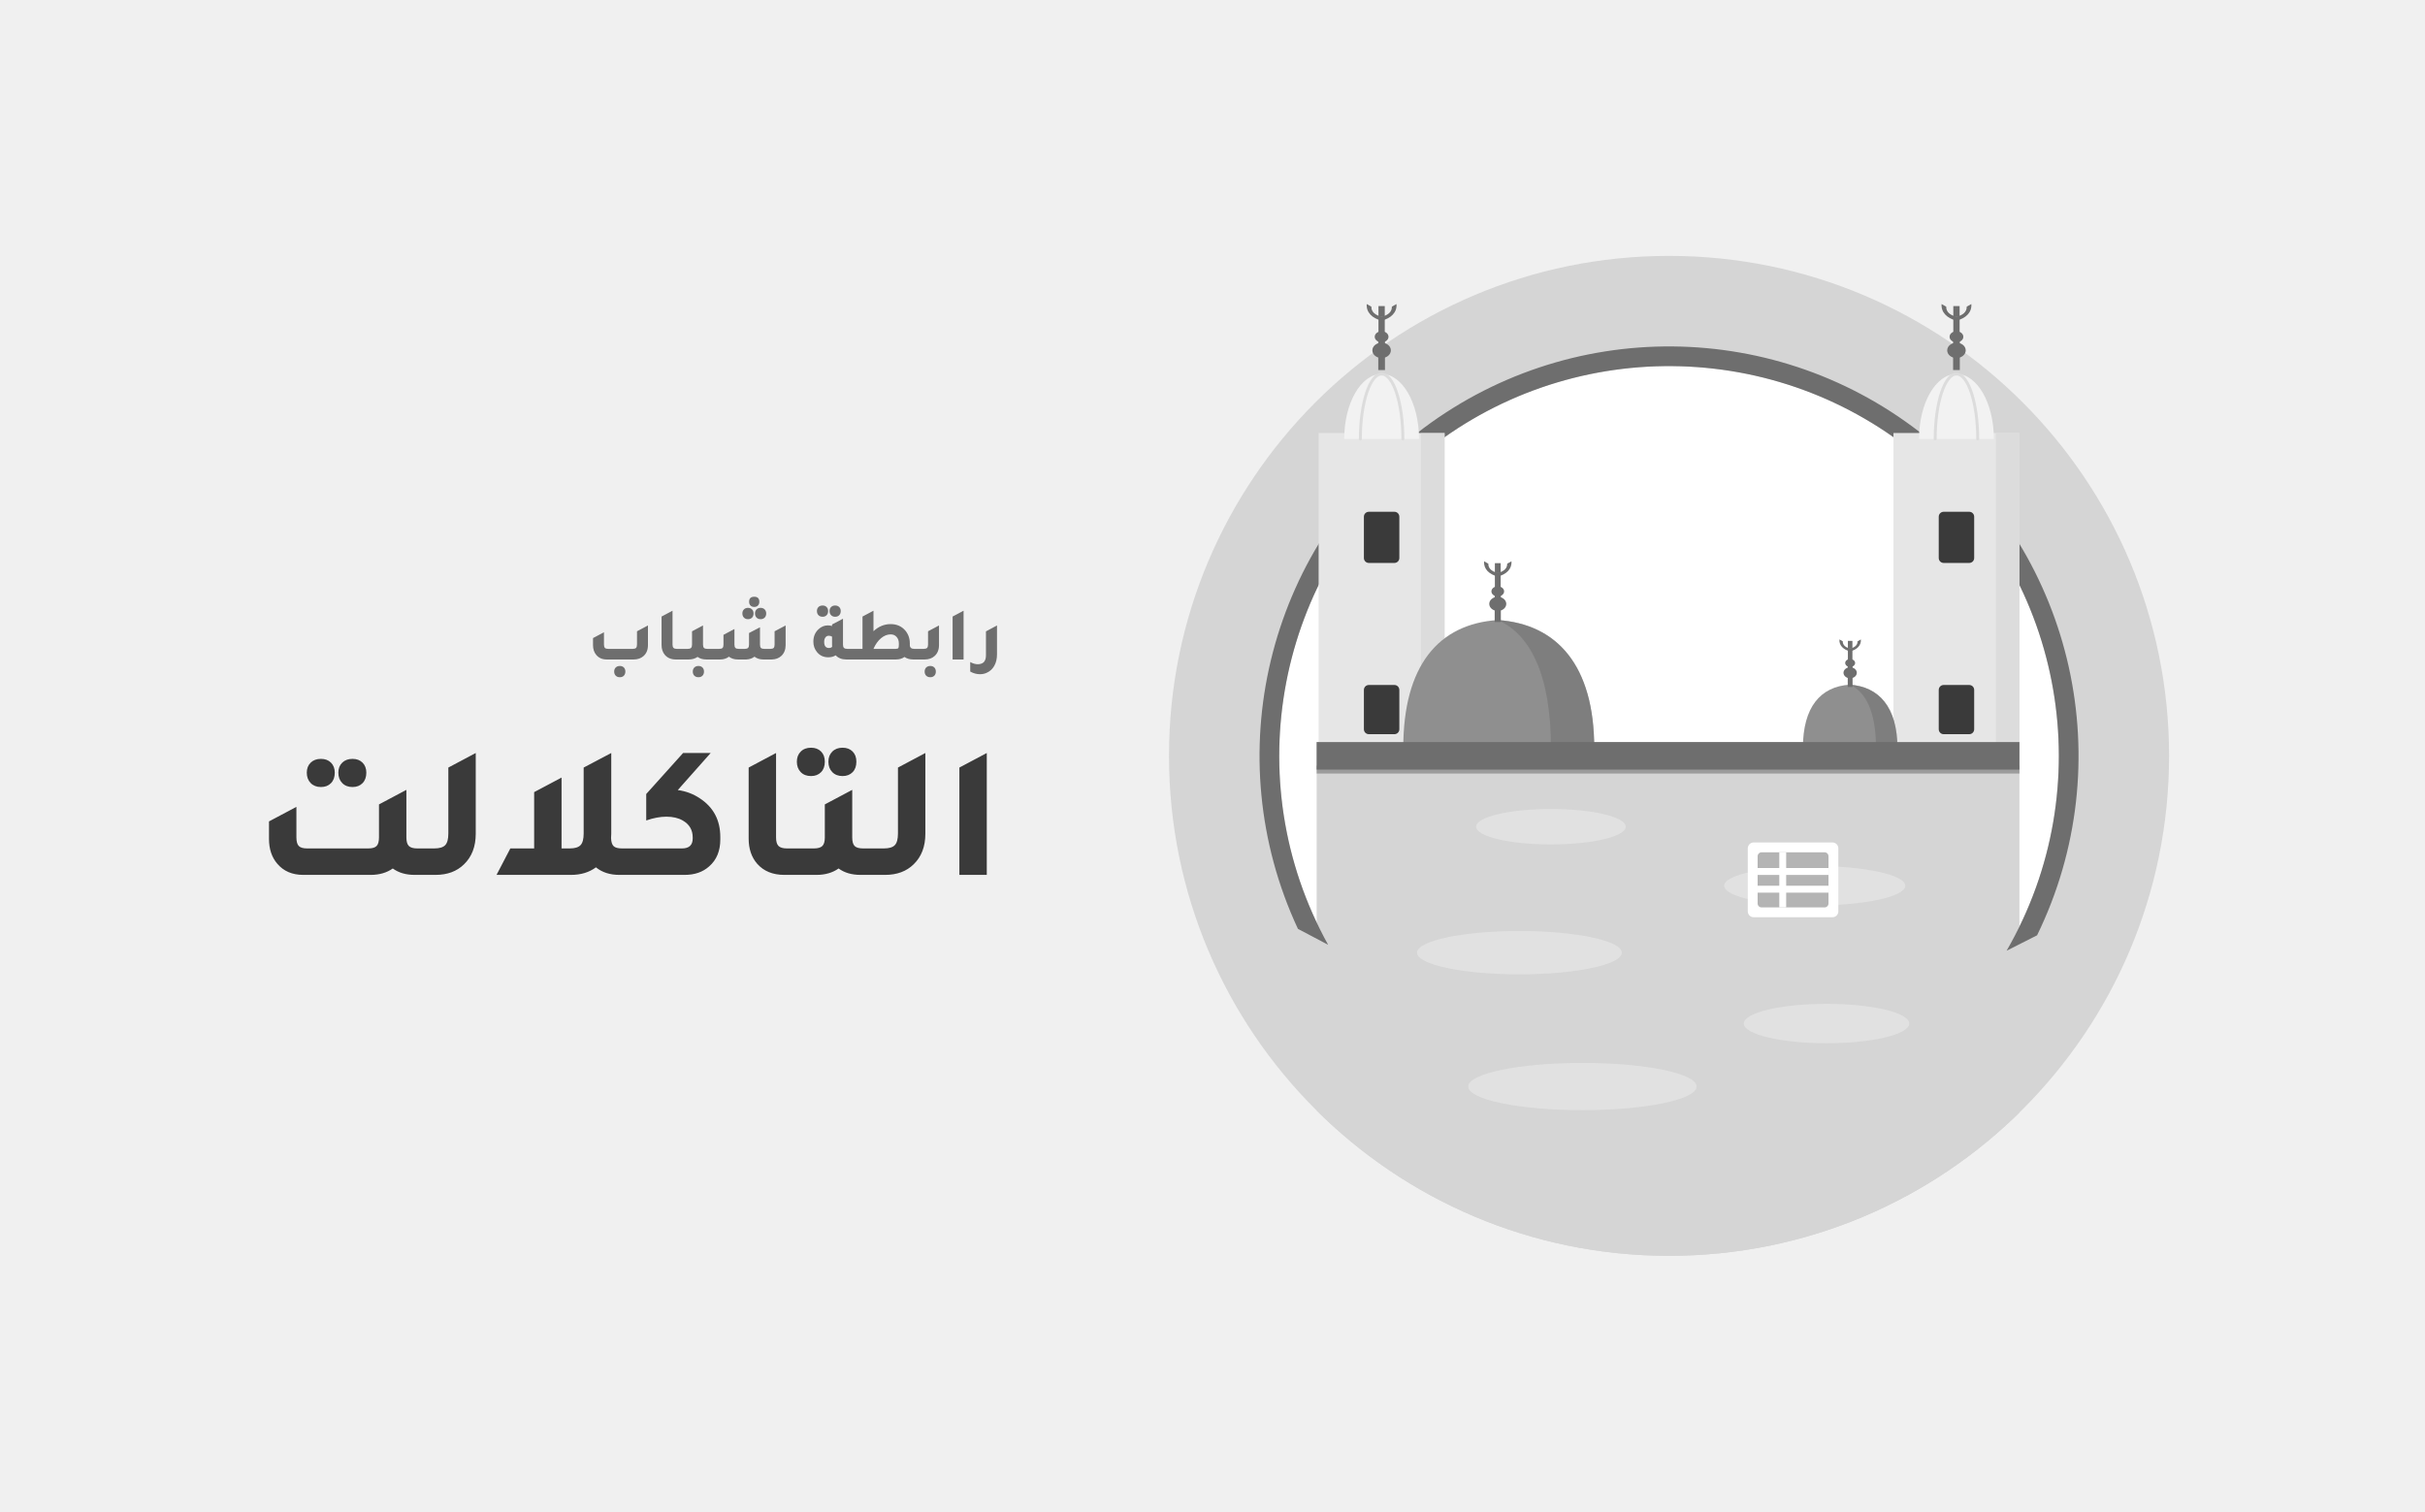
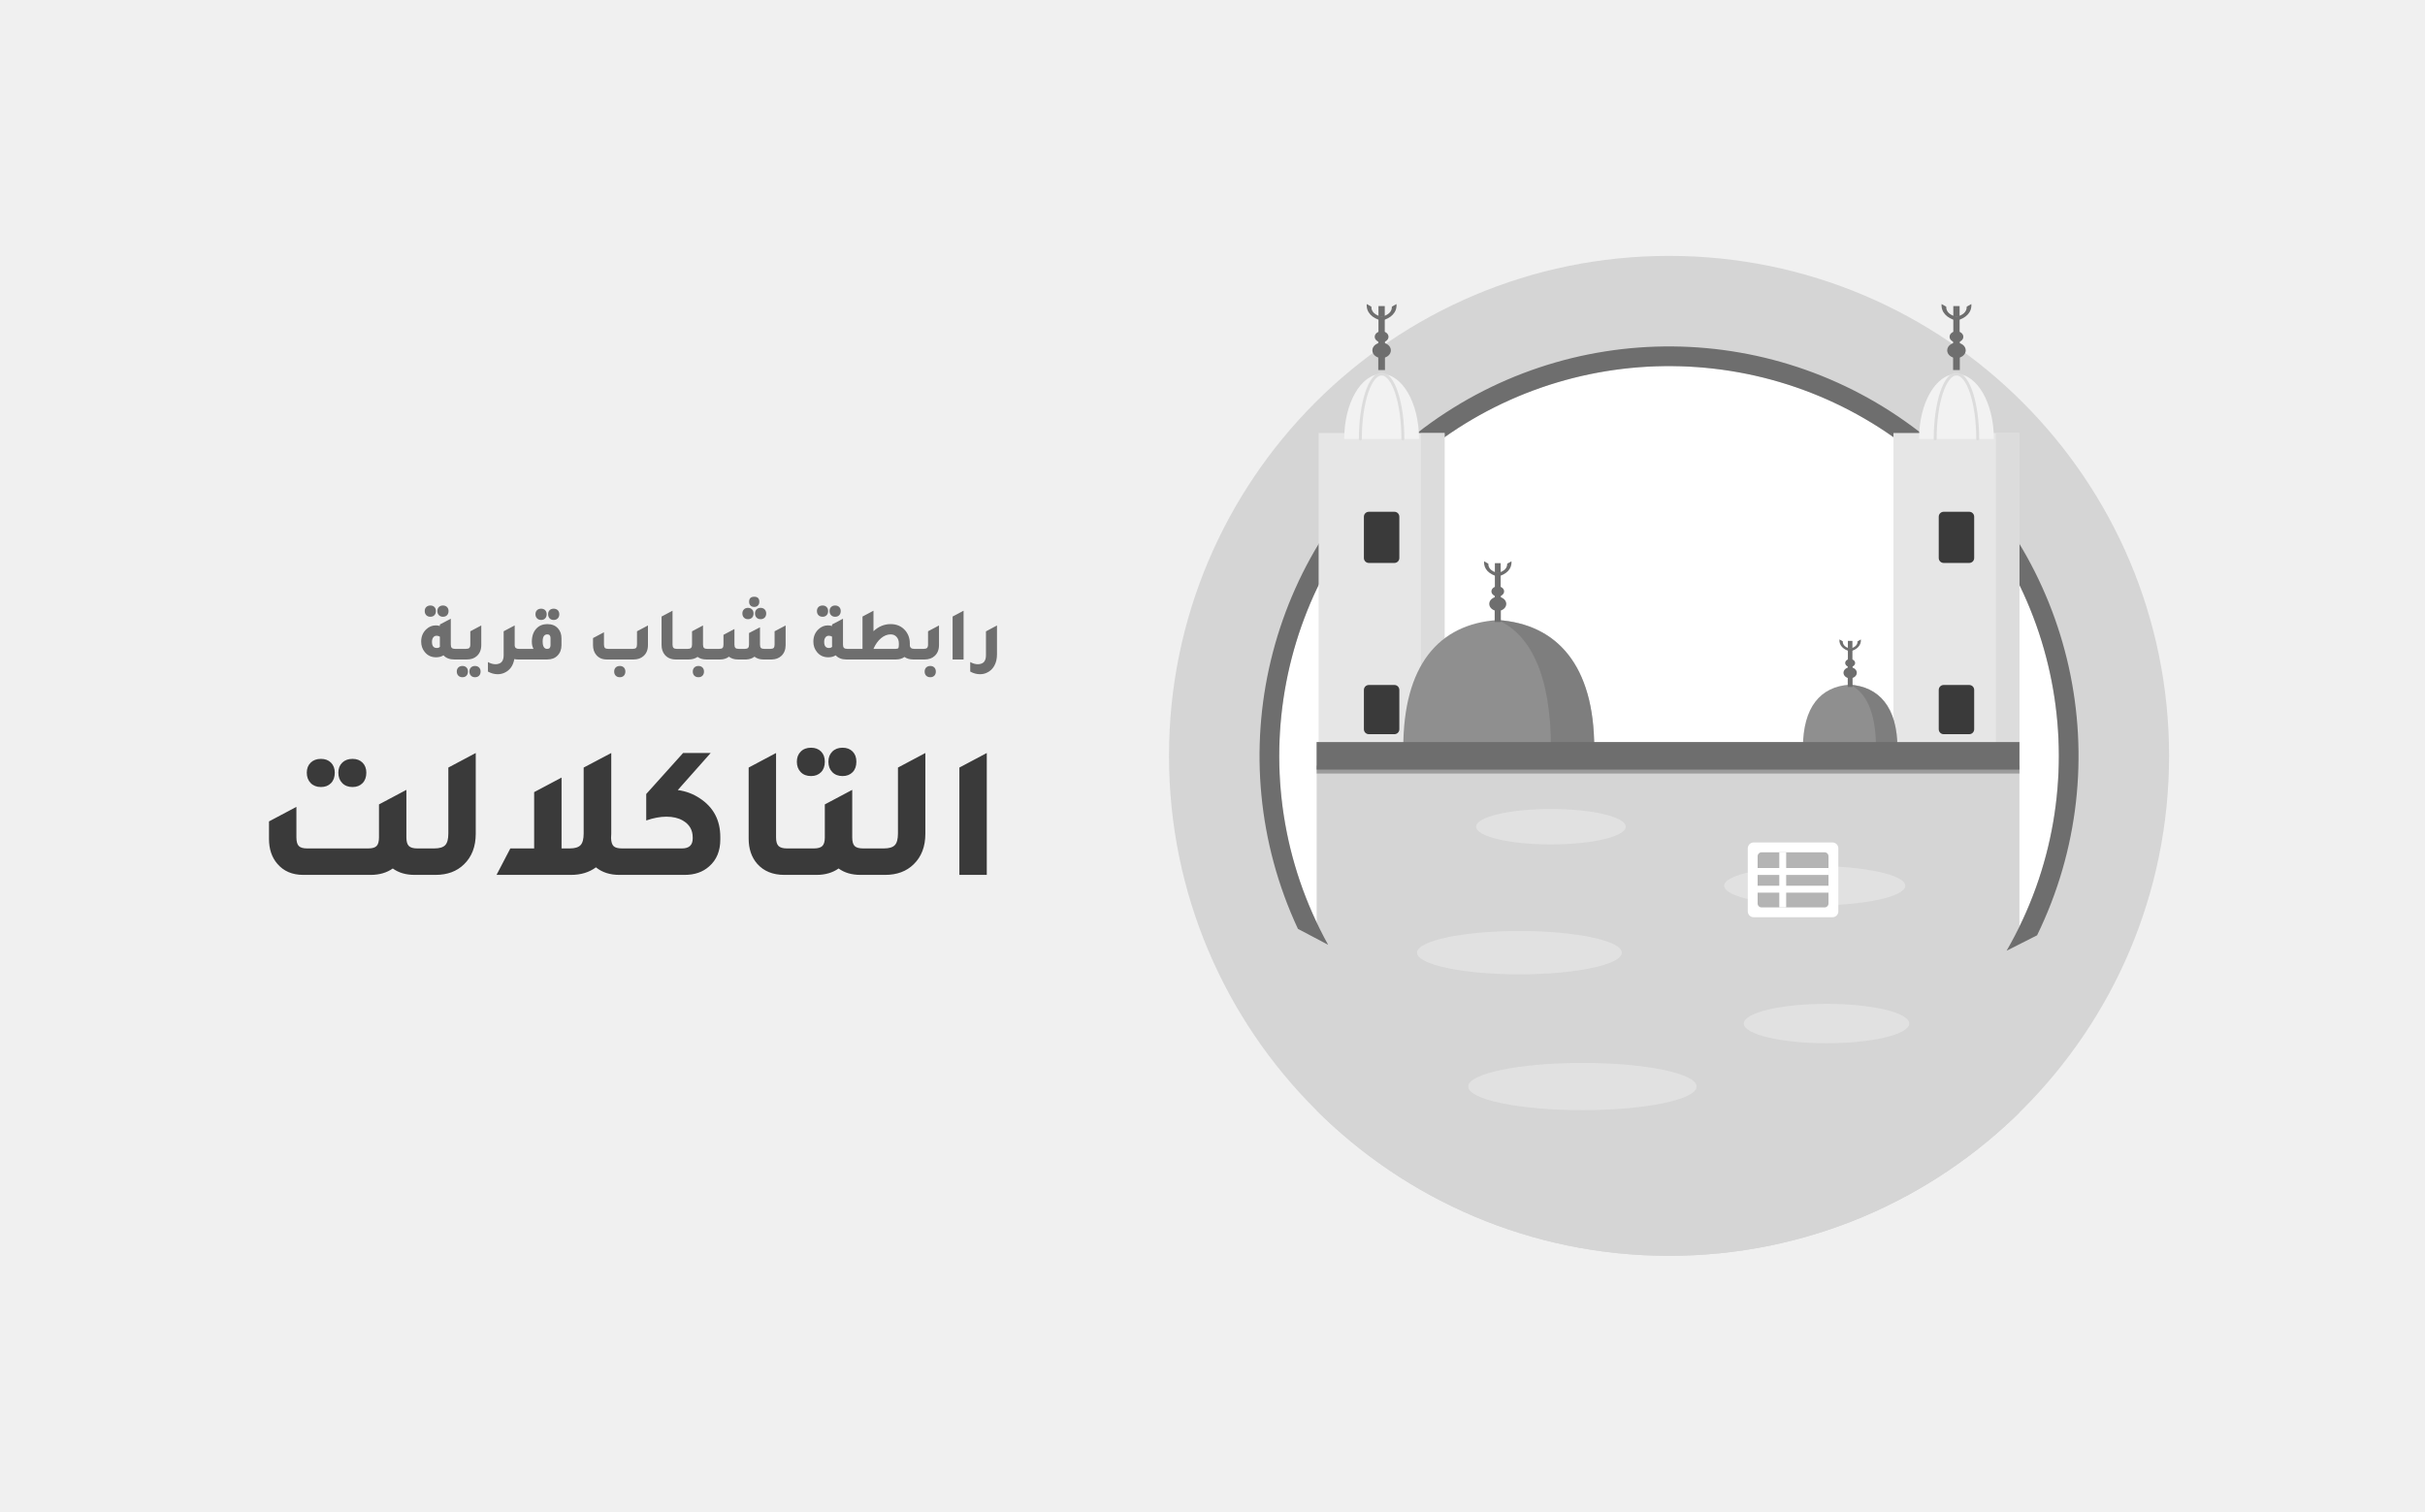
<svg xmlns="http://www.w3.org/2000/svg" viewBox="0 0 1231.81 768" width="1231.81" height="768" role="img" aria-label="رابطة شباب قرية التاكلالت">
  <g transform="translate(591.81 128) scale(1)">
    <defs>
      <clipPath id="i1vwbx8b0-roundel-clip">
        <circle cx="256" cy="256" r="254" />
      </clipPath>
      <g id="i1vwbx8b0-finial" fill="#6e6e6e">
        <rect x="-1.7" y="-7" width="3.4" height="7" />
        <ellipse cx="0" cy="-10" rx="4.7" ry="3.9" />
        <rect x="-1.7" y="-15" width="3.4" height="4" />
        <ellipse cx="0" cy="-16.9" rx="3.5" ry="2.8" />
        <rect x="-1.6" y="-27" width="3.2" height="10" />
        <g transform="translate(0,-28.5) scale(0.84,0.74)">
          <path d="M -9,-6.8 C -9.4,-1 -5.6,3 0,4.6 C 5.6,3 9.4,-1 9,-6.8 L 6.2,-5 C 6.3,-1.4 3.8,0.9 0,1.9 C -3.8,0.9 -6.3,-1.4 -6.2,-5 Z" />
        </g>
        <rect x="-1.6" y="-32.5" width="3.2" height="5.5" />
      </g>
      <g id="i1vwbx8b0-dome">
        <path d="M 0,0 C 0,-42 18,-63 48,-65 C 78,-63 97,-42 97,0 Z" fill="#8f8f8f" />
        <path d="M 48,-65 C 78,-63 97,-42 97,0 L 75,0 C 75,-38 64,-58 48,-65 Z" fill="#6e6e6e" opacity="0.5" />
      </g>
      <g id="i1vwbx8b0-minaret-shaft">
        <rect x="-32" y="-165" width="64" height="165" fill="#e6e6e6" />
        <rect x="20" y="-165" width="12" height="165" fill="#d5d5d5" opacity="0.6" />
        <rect x="-9" y="-125" width="18" height="26" rx="2.5" fill="#3a3a3a" />
        <rect x="-9" y="-37" width="18" height="25" rx="2.5" fill="#3a3a3a" />
      </g>
      <g id="i1vwbx8b0-minaret-top">
        <path d="M -19,-162 A 19,33 0 0 1 19,-162 Z" fill="#f2f2f2" />
        <g fill="none" stroke="#dcdcdc" stroke-width="1.5" stroke-linecap="round">
          <path d="M 0,-195 A 10.8,33 0 0 0 -10.8,-162" />
          <path d="M 0,-195 A 10.8,33 0 0 1 10.8,-162" />
        </g>
        <use href="#i1vwbx8b0-finial" transform="translate(0,-197)" />
      </g>
    </defs>
    <circle cx="256" cy="256" r="254" fill="#d5d5d5" />
    <g clip-path="url(#i1vwbx8b0-roundel-clip)">
      <circle cx="256" cy="256" r="198" fill="#ffffff" />
      <rect x="77" y="249" width="357" height="270" fill="#d5d5d5" />
      <rect x="345" y="249" width="89" height="270" fill="#d5d5d5" opacity="0.22" />
      <g fill="#f0f0f0" opacity="0.45">
        <ellipse cx="196" cy="292" rx="38" ry="9" />
        <ellipse cx="330" cy="322" rx="46" ry="10" />
        <ellipse cx="180" cy="356" rx="52" ry="11" />
        <ellipse cx="336" cy="392" rx="42" ry="10" />
        <ellipse cx="212" cy="424" rx="58" ry="12" />
      </g>
      <path d="M 82.83,351.99 L 67.49,343.9 A 208,208 0 1 1 442.95,347.18 L 427.47,355 A 198,198 0 1 0 82.83,351.99 Z" fill="#6e6e6e" />
      <use href="#i1vwbx8b0-minaret-shaft" transform="translate(110,257)" />
      <use href="#i1vwbx8b0-minaret-shaft" transform="translate(402,257)" />
      <use href="#i1vwbx8b0-dome" transform="translate(121,252)" />
      <use href="#i1vwbx8b0-finial" transform="translate(169,188) scale(0.92)" />
      <use href="#i1vwbx8b0-dome" transform="translate(324,252) scale(0.4948)" />
      <use href="#i1vwbx8b0-finial" transform="translate(348,221) scale(0.72)" />
      <rect x="77" y="249" width="357" height="14" fill="#6e6e6e" />
      <rect x="77" y="261" width="357" height="4" fill="#6e6e6e" opacity="0.55" />
      <g transform="translate(296,300)">
        <rect x="0" y="0" width="46" height="38" rx="3" fill="#ffffff" />
        <rect x="5" y="5" width="36" height="28" rx="2" fill="#b4b4b4" />
        <rect x="5" y="13" width="36" height="3.5" fill="#ffffff" />
        <rect x="5" y="22" width="36" height="3.5" fill="#ffffff" />
        <rect x="16" y="5" width="3.5" height="28" fill="#ffffff" />
      </g>
    </g>
    <use href="#i1vwbx8b0-minaret-top" transform="translate(110,257)" />
    <use href="#i1vwbx8b0-minaret-top" transform="translate(402,257)" />
  </g>
  <g transform="translate(128 304.32)">
-     <path d="M10.41,0Q7.07,0 5.15,-2.27Q3.46,-4.22 3.46,-7.33L3.46,-10.87L9.02,-13.82L9.02,-7.64Q9.02,-6.37 9.5,-5.88Q9.98,-5.38 11.21,-5.38L23.62,-5.38Q24.84,-5.38 25.32,-5.88Q25.8,-6.37 25.8,-7.64L25.8,-14.32L31.37,-17.28L31.37,-7.33Q31.37,-3.76 29.15,-1.77Q27.19,0 24.12,0L10.41,0ZM17.09,9.02Q15.78,9.02 15,8.24Q14.21,7.45 14.21,6.14Q14.21,4.84 15,4.07Q15.78,3.3 17.09,3.3Q18.36,3.3 19.12,4.07Q19.89,4.84 19.89,6.14Q19.89,7.45 19.12,8.24Q18.36,9.02 17.09,9.02Z M45.54,0Q42.01,0 40.01,-2.27Q38.28,-4.26 38.28,-7.37L38.28,-21.81L43.85,-24.77L43.85,-7.6Q43.85,-6.37 44.35,-5.88Q44.85,-5.38 46.08,-5.38L49.84,-5.38L49.84,0L45.54,0Z M61.56,-5.38L65.28,-5.38L65.28,0L61.02,0Q58.33,0 56.56,-1.31Q54.72,0 52.07,0L47.77,0L47.77,-5.38L51.53,-5.38Q52.76,-5.38 53.26,-5.88Q53.76,-6.37 53.76,-7.6L53.76,-14.32L59.33,-17.28L59.33,-7.6Q59.33,-6.37 59.81,-5.88Q60.29,-5.38 61.56,-5.38ZM57.02,3.3Q58.29,3.3 59.06,4.07Q59.83,4.84 59.83,6.14Q59.83,7.45 59.06,8.24Q58.29,9.02 57.02,9.02Q55.72,9.02 54.93,8.24Q54.14,7.45 54.14,6.14Q54.14,4.84 54.93,4.07Q55.72,3.3 57.02,3.3Z M85.36,-26.69Q84.17,-26.69 83.46,-27.4Q82.75,-28.11 82.75,-29.3Q82.75,-31.87 85.36,-31.87Q87.94,-31.87 87.94,-29.3Q87.94,-28.11 87.23,-27.4Q86.52,-26.69 85.36,-26.69ZM82.18,-20.47Q80.91,-20.47 80.12,-21.27Q79.33,-22.08 79.33,-23.39Q79.33,-24.65 80.12,-25.44Q80.91,-26.23 82.18,-26.23Q83.44,-26.23 84.23,-25.44Q85.02,-24.65 85.02,-23.39Q85.02,-22.04 84.23,-21.25Q83.44,-20.47 82.18,-20.47ZM88.59,-20.47Q87.32,-20.47 86.53,-21.27Q85.75,-22.08 85.75,-23.39Q85.75,-24.65 86.53,-25.44Q87.32,-26.23 88.59,-26.23Q89.86,-26.23 90.64,-25.44Q91.43,-24.65 91.43,-23.39Q91.43,-22.04 90.64,-21.25Q89.86,-20.47 88.59,-20.47ZM63.24,0L63.24,-5.38L67.55,-5.38Q68.77,-5.38 69.25,-5.86Q69.73,-6.34 69.73,-7.6L69.73,-12.52L75.3,-15.48L75.3,-7.6Q75.3,-6.37 75.78,-5.88Q76.26,-5.38 77.53,-5.38L80.49,-5.38Q81.72,-5.38 82.21,-5.88Q82.71,-6.37 82.71,-7.6L82.71,-13.44L88.28,-16.36L88.28,-7.6Q88.28,-6.34 88.76,-5.86Q89.24,-5.38 90.47,-5.38L93.5,-5.38Q94.73,-5.38 95.21,-5.86Q95.69,-6.34 95.69,-7.6L95.69,-14.32L101.3,-17.28L101.3,-7.37Q101.3,-3.88 99.15,-1.84Q97.27,-0.08 94.31,0L89.97,0Q87.32,0 85.48,-1.42Q83.79,-0.12 81.33,0L76.99,0Q74.34,0 72.5,-1.42Q70.69,0 68.04,0L63.24,0Z M120.08,-21.7Q118.77,-21.7 117.98,-22.5Q117.2,-23.31 117.2,-24.61Q117.2,-25.88 117.98,-26.65Q118.77,-27.42 120.08,-27.42Q121.34,-27.42 122.11,-26.65Q122.88,-25.88 122.88,-24.61Q122.88,-23.27 122.11,-22.48Q121.34,-21.7 120.08,-21.7ZM126.45,-21.7Q125.18,-21.7 124.4,-22.5Q123.61,-23.31 123.61,-24.61Q123.61,-25.88 124.4,-26.65Q125.18,-27.42 126.45,-27.42Q127.72,-27.42 128.51,-26.65Q129.29,-25.88 129.29,-24.61Q129.29,-23.27 128.52,-22.48Q127.76,-21.7 126.45,-21.7ZM132.67,-5.38L136.44,-5.38L136.44,0L132.13,0Q128.72,0 126.72,-2.11Q125.18,-1.11 122.96,-1.11Q119.35,-1.11 117.2,-3.8Q115.39,-6.03 115.39,-9.06Q115.39,-12.9 117.96,-15.32Q120.04,-17.32 122.8,-17.32Q123.84,-17.32 124.88,-17.01L124.88,-17.78L130.44,-20.7L130.44,-7.6Q130.44,-6.37 130.94,-5.88Q131.44,-5.38 132.67,-5.38ZM124.88,-11.6Q124.15,-12.06 123.23,-12.06Q122.15,-12.06 121.52,-11.21Q120.88,-10.37 120.88,-8.95Q120.88,-5.84 123.3,-5.84Q124.38,-5.84 124.92,-6.45Q124.88,-6.76 124.88,-7.37L124.88,-11.6Z M169.73,-5.38L169.73,0L166.08,0Q163.55,0 161.66,-1.27Q159.94,0 157.32,0L134.36,0L134.36,-5.38L140.35,-5.38L140.35,-21.81L145.92,-24.77L145.92,-14.36Q149.8,-17.97 154.64,-17.97Q159.24,-17.97 162.05,-14.75Q164.39,-12.02 164.39,-8.1L164.39,-7.37Q164.39,-5.38 166.62,-5.38L169.73,-5.38ZM157.13,-5.38Q158.21,-5.38 158.52,-5.76Q158.82,-6.14 158.82,-7.56L158.82,-8.1Q158.82,-10.18 157.67,-11.46Q156.52,-12.75 154.68,-12.75Q152.06,-12.75 149.72,-10.77Q147.38,-8.79 145.92,-5.38L157.13,-5.38Z M167.65,0L167.65,-5.38L171.42,-5.38Q172.65,-5.38 173.15,-5.88Q173.64,-6.37 173.64,-7.6L173.64,-14.32L179.21,-17.28L179.21,-7.37Q179.21,-3.8 176.99,-1.77Q175.03,0 171.96,0L167.65,0ZM174.8,9.02Q173.49,9.02 172.7,8.24Q171.92,7.45 171.92,6.14Q171.92,4.84 172.7,4.07Q173.49,3.3 174.8,3.3Q176.06,3.3 176.83,4.07Q177.6,4.84 177.6,6.14Q177.6,7.45 176.83,8.24Q176.06,9.02 174.8,9.02Z M186.12,0L186.12,-21.81L191.69,-24.77L191.69,0L186.12,0Z M208.67,-2.57Q208.67,0.73 207.32,3.17Q205.98,5.61 203.52,6.72Q201.91,7.49 200.03,7.49Q197.49,7.49 195.07,6.14L195.07,1.31Q197.07,2.42 198.95,2.42Q199.91,2.42 200.72,2.11Q203.06,1.31 203.06,-2.19L203.06,-14.28L208.67,-17.28L208.67,-2.57Z" fill="#6e6e6e" transform="translate(169.77 30.72)" />
+     <path d="M5.84,-21.7Q4.53,-21.7 3.74,-22.5Q2.96,-23.31 2.96,-24.61Q2.96,-25.88 3.74,-26.65Q4.53,-27.42 5.84,-27.42Q7.1,-27.42 7.87,-26.65Q8.64,-25.88 8.64,-24.61Q8.64,-23.27 7.87,-22.48Q7.1,-21.7 5.84,-21.7ZM12.21,-21.7Q10.94,-21.7 10.16,-22.5Q9.37,-23.31 9.37,-24.61Q9.37,-25.88 10.16,-26.65Q10.94,-27.42 12.21,-27.42Q13.48,-27.42 14.27,-26.65Q15.05,-25.88 15.05,-24.61Q15.05,-23.27 14.28,-22.48Q13.52,-21.7 12.21,-21.7ZM18.43,-5.38L22.2,-5.38L22.2,0L17.89,0Q14.48,0 12.48,-2.11Q10.94,-1.11 8.72,-1.11Q5.11,-1.11 2.96,-3.8Q1.15,-6.03 1.15,-9.06Q1.15,-12.9 3.72,-15.32Q5.8,-17.32 8.56,-17.32Q9.6,-17.32 10.64,-17.01L10.64,-17.78L16.2,-20.7L16.2,-7.6Q16.2,-6.37 16.7,-5.88Q17.2,-5.38 18.43,-5.38ZM10.64,-11.6Q9.91,-12.06 8.99,-12.06Q7.91,-12.06 7.28,-11.21Q6.64,-10.37 6.64,-8.95Q6.64,-5.84 9.06,-5.84Q10.14,-5.84 10.68,-6.45Q10.64,-6.76 10.64,-7.37L10.64,-11.6Z M20.12,0L20.12,-5.38L23.88,-5.38Q25.11,-5.38 25.61,-5.88Q26.11,-6.37 26.11,-7.6L26.11,-14.32L31.68,-17.28L31.68,-7.37Q31.68,-3.8 29.45,-1.77Q27.53,0 24.42,0L20.12,0ZM22.12,9.02Q20.81,9.02 20.03,8.22Q19.24,7.41 19.24,6.11Q19.24,4.84 20.03,4.07Q20.81,3.3 22.12,3.3Q23.39,3.3 24.15,4.07Q24.92,4.84 24.92,6.11Q24.92,7.45 24.15,8.24Q23.39,9.02 22.12,9.02ZM28.49,9.02Q27.23,9.02 26.44,8.22Q25.65,7.41 25.65,6.11Q25.65,4.84 26.44,4.07Q27.23,3.3 28.49,3.3Q29.76,3.3 30.55,4.07Q31.33,4.84 31.33,6.11Q31.33,7.45 30.57,8.24Q29.8,9.02 28.49,9.02Z M50.84,-5.38L54.6,-5.38L54.6,0L50.3,0Q49.42,0 48.46,-0.19Q47.58,4.84 43.51,6.72Q41.89,7.49 40.01,7.49Q37.48,7.49 35.06,6.14L35.06,1.31Q37.06,2.42 38.94,2.42Q39.9,2.42 40.7,2.11Q43.05,1.31 43.05,-2.19L43.05,-14.32L48.61,-17.28L48.61,-17.24L48.65,-17.28L48.65,-6.95Q48.84,-5.38 50.84,-5.38Z M62.09,-20.08Q60.79,-20.08 60,-20.89Q59.21,-21.7 59.21,-23Q59.21,-24.27 60,-25.04Q60.79,-25.8 62.09,-25.8Q63.36,-25.8 64.13,-25.04Q64.9,-24.27 64.9,-23Q64.9,-21.66 64.13,-20.87Q63.36,-20.08 62.09,-20.08ZM68.47,-20.08Q67.16,-20.08 66.39,-20.89Q65.63,-21.7 65.63,-23Q65.63,-24.27 66.39,-25.04Q67.16,-25.8 68.47,-25.8Q69.73,-25.8 70.52,-25.04Q71.31,-24.27 71.31,-23Q71.31,-21.66 70.52,-20.87Q69.73,-20.08 68.47,-20.08ZM52.53,0L52.53,-5.38L58.21,-5.38Q57.37,-6.91 57.37,-8.99Q57.37,-13.29 59.71,-15.74Q61.82,-17.97 65.24,-17.97Q68.74,-17.97 70.69,-15.74Q72.42,-13.79 72.42,-10.71L72.42,-7.33Q72.42,-4.03 70.43,-2Q68.51,0 65.16,0L52.53,0ZM66.85,-10.87Q66.85,-12.75 65.24,-12.75Q62.86,-12.75 62.86,-9.18Q62.86,-5.38 65.16,-5.38Q66.85,-5.38 66.85,-7.22L66.85,-10.87Z M95.39,0Q92.04,0 90.12,-2.27Q88.44,-4.22 88.44,-7.33L88.44,-10.87L94,-13.82L94,-7.64Q94,-6.37 94.48,-5.88Q94.96,-5.38 96.19,-5.38L108.6,-5.38Q109.82,-5.38 110.3,-5.88Q110.78,-6.37 110.78,-7.64L110.78,-14.32L116.35,-17.28L116.35,-7.33Q116.35,-3.76 114.12,-1.77Q112.17,0 109.09,0L95.39,0ZM102.07,9.02Q100.76,9.02 99.97,8.24Q99.19,7.45 99.19,6.14Q99.19,4.84 99.97,4.07Q100.76,3.3 102.07,3.3Q103.33,3.3 104.1,4.07Q104.87,4.84 104.87,6.14Q104.87,7.45 104.1,8.24Q103.33,9.02 102.07,9.02Z M130.52,0Q126.99,0 124.99,-2.27Q123.26,-4.26 123.26,-7.37L123.26,-21.81L128.83,-24.77L128.83,-7.6Q128.83,-6.37 129.33,-5.88Q129.83,-5.38 131.06,-5.38L134.82,-5.38L134.82,0L130.52,0Z M146.53,-5.38L150.26,-5.38L150.26,0L146,0Q143.31,0 141.54,-1.31Q139.7,0 137.05,0L132.75,0L132.75,-5.38L136.51,-5.38Q137.74,-5.38 138.24,-5.88Q138.74,-6.37 138.74,-7.6L138.74,-14.32L144.31,-17.28L144.31,-7.6Q144.31,-6.37 144.79,-5.88Q145.27,-5.38 146.53,-5.38ZM142,3.3Q143.27,3.3 144.04,4.07Q144.81,4.84 144.81,6.14Q144.81,7.45 144.04,8.24Q143.27,9.02 142,9.02Q140.7,9.02 139.91,8.24Q139.12,7.45 139.12,6.14Q139.12,4.84 139.91,4.07Q140.7,3.3 142,3.3Z M170.34,-26.69Q169.15,-26.69 168.44,-27.4Q167.73,-28.11 167.73,-29.3Q167.73,-31.87 170.34,-31.87Q172.92,-31.87 172.92,-29.3Q172.92,-28.11 172.2,-27.4Q171.49,-26.69 170.34,-26.69ZM167.16,-20.47Q165.89,-20.47 165.1,-21.27Q164.31,-22.08 164.31,-23.39Q164.31,-24.65 165.1,-25.44Q165.89,-26.23 167.16,-26.23Q168.42,-26.23 169.21,-25.44Q170,-24.65 170,-23.39Q170,-22.04 169.21,-21.25Q168.42,-20.47 167.16,-20.47ZM173.57,-20.47Q172.3,-20.47 171.51,-21.27Q170.73,-22.08 170.73,-23.39Q170.73,-24.65 171.51,-25.44Q172.3,-26.23 173.57,-26.23Q174.84,-26.23 175.62,-25.44Q176.41,-24.65 176.41,-23.39Q176.41,-22.04 175.62,-21.25Q174.84,-20.47 173.57,-20.47ZM148.22,0L148.22,-5.38L152.52,-5.38Q153.75,-5.38 154.23,-5.86Q154.71,-6.34 154.71,-7.6L154.71,-12.52L160.28,-15.48L160.28,-7.6Q160.28,-6.37 160.76,-5.88Q161.24,-5.38 162.51,-5.38L165.47,-5.38Q166.69,-5.38 167.19,-5.88Q167.69,-6.37 167.69,-7.6L167.69,-13.44L173.26,-16.36L173.26,-7.6Q173.26,-6.34 173.74,-5.86Q174.22,-5.38 175.45,-5.38L178.48,-5.38Q179.71,-5.38 180.19,-5.86Q180.67,-6.34 180.67,-7.6L180.67,-14.32L186.28,-17.28L186.28,-7.37Q186.28,-3.88 184.13,-1.84Q182.25,-0.08 179.29,0L174.95,0Q172.3,0 170.46,-1.42Q168.77,-0.12 166.31,0L161.97,0Q159.32,0 157.48,-1.42Q155.67,0 153.02,0L148.22,0Z M205.06,-21.7Q203.75,-21.7 202.96,-22.5Q202.18,-23.31 202.18,-24.61Q202.18,-25.88 202.96,-26.65Q203.75,-27.42 205.06,-27.42Q206.32,-27.42 207.09,-26.65Q207.86,-25.88 207.86,-24.61Q207.86,-23.27 207.09,-22.48Q206.32,-21.7 205.06,-21.7ZM211.43,-21.7Q210.16,-21.7 209.38,-22.5Q208.59,-23.31 208.59,-24.61Q208.59,-25.88 209.38,-26.65Q210.16,-27.42 211.43,-27.42Q212.7,-27.42 213.48,-26.65Q214.27,-25.88 214.27,-24.61Q214.27,-23.27 213.5,-22.48Q212.74,-21.7 211.43,-21.7ZM217.65,-5.38L221.41,-5.38L221.41,0L217.11,0Q213.7,0 211.7,-2.11Q210.16,-1.11 207.94,-1.11Q204.33,-1.11 202.18,-3.8Q200.37,-6.03 200.37,-9.06Q200.37,-12.9 202.94,-15.32Q205.02,-17.32 207.78,-17.32Q208.82,-17.32 209.86,-17.01L209.86,-17.78L215.42,-20.7L215.42,-7.6Q215.42,-6.37 215.92,-5.88Q216.42,-5.38 217.65,-5.38ZM209.86,-11.6Q209.13,-12.06 208.2,-12.06Q207.13,-12.06 206.5,-11.21Q205.86,-10.37 205.86,-8.95Q205.86,-5.84 208.28,-5.84Q209.36,-5.84 209.89,-6.45Q209.86,-6.76 209.86,-7.37L209.86,-11.6Z M254.71,-5.38L254.71,0L251.06,0Q248.52,0 246.64,-1.27Q244.92,0 242.3,0L219.34,0L219.34,-5.38L225.33,-5.38L225.33,-21.81L230.9,-24.77L230.9,-14.36Q234.78,-17.97 239.62,-17.97Q244.22,-17.97 247.03,-14.75Q249.37,-12.02 249.37,-8.1L249.37,-7.37Q249.37,-5.38 251.6,-5.38L254.71,-5.38ZM242.11,-5.38Q243.19,-5.38 243.49,-5.76Q243.8,-6.14 243.8,-7.56L243.8,-8.1Q243.8,-10.18 242.65,-11.46Q241.5,-12.75 239.65,-12.75Q237.04,-12.75 234.7,-10.77Q232.36,-8.79 230.9,-5.38L242.11,-5.38Z M252.63,0L252.63,-5.38L256.4,-5.38Q257.63,-5.38 258.12,-5.88Q258.62,-6.37 258.62,-7.6L258.62,-14.32L264.19,-17.28L264.19,-7.37Q264.19,-3.8 261.96,-1.77Q260.01,0 256.93,0L252.63,0ZM259.78,9.02Q258.47,9.02 257.68,8.24Q256.9,7.45 256.9,6.14Q256.9,4.84 257.68,4.07Q258.47,3.3 259.78,3.3Q261.04,3.3 261.81,4.07Q262.58,4.84 262.58,6.14Q262.58,7.45 261.81,8.24Q261.04,9.02 259.78,9.02Z M271.1,0L271.1,-21.81L276.67,-24.77L276.67,0L271.1,0Z M293.64,-2.57Q293.64,0.73 292.3,3.17Q290.96,5.61 288.5,6.72Q286.89,7.49 285,7.49Q282.47,7.49 280.05,6.14L280.05,1.31Q282.05,2.42 283.93,2.42Q284.89,2.42 285.7,2.11Q288.04,1.31 288.04,-2.19L288.04,-14.28L293.64,-17.28L293.64,-2.57Z" fill="#6e6e6e" transform="translate(84.79 30.72)" />
    <path d="M35.04,-44.64Q31.78,-44.64 29.81,-46.66Q27.84,-48.67 27.84,-51.94Q27.84,-55.1 29.81,-57.02Q31.78,-58.94 35.04,-58.94Q38.21,-58.94 40.13,-57.02Q42.05,-55.1 42.05,-51.94Q42.05,-48.58 40.13,-46.61Q38.21,-44.64 35.04,-44.64ZM51.07,-44.64Q47.81,-44.64 45.84,-46.66Q43.87,-48.67 43.87,-51.94Q43.87,-55.1 45.84,-57.02Q47.81,-58.94 51.07,-58.94Q54.24,-58.94 56.16,-57.02Q58.08,-55.1 58.08,-51.94Q58.08,-48.58 56.16,-46.61Q54.24,-44.64 51.07,-44.64ZM84,-13.44L91.78,-13.44L91.78,0L82.66,0Q75.94,0 71.52,-3.26Q66.91,0 60.29,0L26.02,0Q17.66,0 12.86,-5.66Q8.64,-10.56 8.64,-18.34L8.64,-27.17L22.56,-34.56L22.56,-19.1Q22.56,-15.94 23.76,-14.69Q24.96,-13.44 28.03,-13.44L59.04,-13.44Q62.11,-13.44 63.31,-14.69Q64.51,-15.94 64.51,-19.1L64.51,-35.81L78.43,-43.2L78.43,-19.01Q78.43,-15.94 79.68,-14.69Q80.93,-13.44 84,-13.44Z M86.3,0L86.3,-13.44L92.54,-13.44Q96.58,-13.44 98.16,-15.12Q99.74,-16.8 99.74,-21.02L99.74,-54.53L113.66,-61.92L113.66,-20.93Q113.66,-11.14 107.71,-5.38Q102.24,0 93.22,0L86.3,0Z M187.97,-13.44L197.38,-13.44L197.38,0L186.62,0Q179.42,0 174.72,-3.84Q169.54,0 162.05,0L124.22,0L131.23,-13.44L143.33,-13.44L143.33,-42.05L157.25,-49.44L157.25,-13.44L161.38,-13.44Q165.31,-13.44 166.9,-15.12Q168.48,-16.8 168.48,-21.02L168.48,-54.53L182.5,-61.92L182.5,-20.93Q182.5,-19.39 182.4,-18.72Q182.5,-15.74 183.7,-14.59Q184.9,-13.44 187.97,-13.44Z M216.29,-43.1Q222.53,-42.24 227.52,-38.88Q237.89,-32.06 237.89,-19.2L237.89,-18.05Q237.89,-9.22 232.22,-4.32Q227.42,0 219.74,0L192.19,0L192.19,-13.44L218.4,-13.44Q223.87,-13.44 223.87,-18.53L223.87,-19.01Q223.87,-24.77 218.78,-27.65Q215.42,-29.57 210.53,-29.57Q205.73,-29.57 200.26,-27.65L200.26,-41.09L218.98,-61.92L232.99,-61.92L216.29,-43.1Z M270.43,0Q261.6,0 256.61,-5.66Q252.29,-10.66 252.29,-18.43L252.29,-54.53L266.21,-61.92L266.21,-19.01Q266.21,-15.94 267.46,-14.69Q268.7,-13.44 271.78,-13.44L281.18,-13.44L281.18,0L270.43,0Z M283.97,-50.21Q280.7,-50.21 278.74,-52.22Q276.77,-54.24 276.77,-57.5Q276.77,-60.67 278.74,-62.64Q280.7,-64.61 283.97,-64.61Q287.14,-64.61 289.06,-62.69Q290.98,-60.77 290.98,-57.5Q290.98,-54.14 289.06,-52.18Q287.14,-50.21 283.97,-50.21ZM300,-50.21Q296.74,-50.21 294.77,-52.22Q292.8,-54.24 292.8,-57.5Q292.8,-60.67 294.77,-62.64Q296.74,-64.61 300,-64.61Q303.17,-64.61 305.09,-62.69Q307.01,-60.77 307.01,-57.5Q307.01,-54.14 305.09,-52.18Q303.17,-50.21 300,-50.21ZM310.46,-13.44L319.78,-13.44L319.78,0L309.12,0Q302.4,0 297.98,-3.26Q293.38,0 286.75,0L276,0L276,-13.44L285.41,-13.44Q288.48,-13.44 289.73,-14.69Q290.98,-15.94 290.98,-19.01L290.98,-35.81L304.9,-43.2L304.9,-19.01Q304.9,-15.94 306.1,-14.69Q307.3,-13.44 310.46,-13.44Z M314.69,0L314.69,-13.44L320.93,-13.44Q324.96,-13.44 326.54,-15.12Q328.13,-16.8 328.13,-21.02L328.13,-54.53L342.05,-61.92L342.05,-20.93Q342.05,-11.14 336.1,-5.38Q330.62,0 321.6,0L314.69,0Z M359.33,0L359.33,-54.53L373.25,-61.92L373.25,0L359.33,0Z" fill="#3a3a3a" transform="translate(0 140.16)" />
  </g>
</svg>
